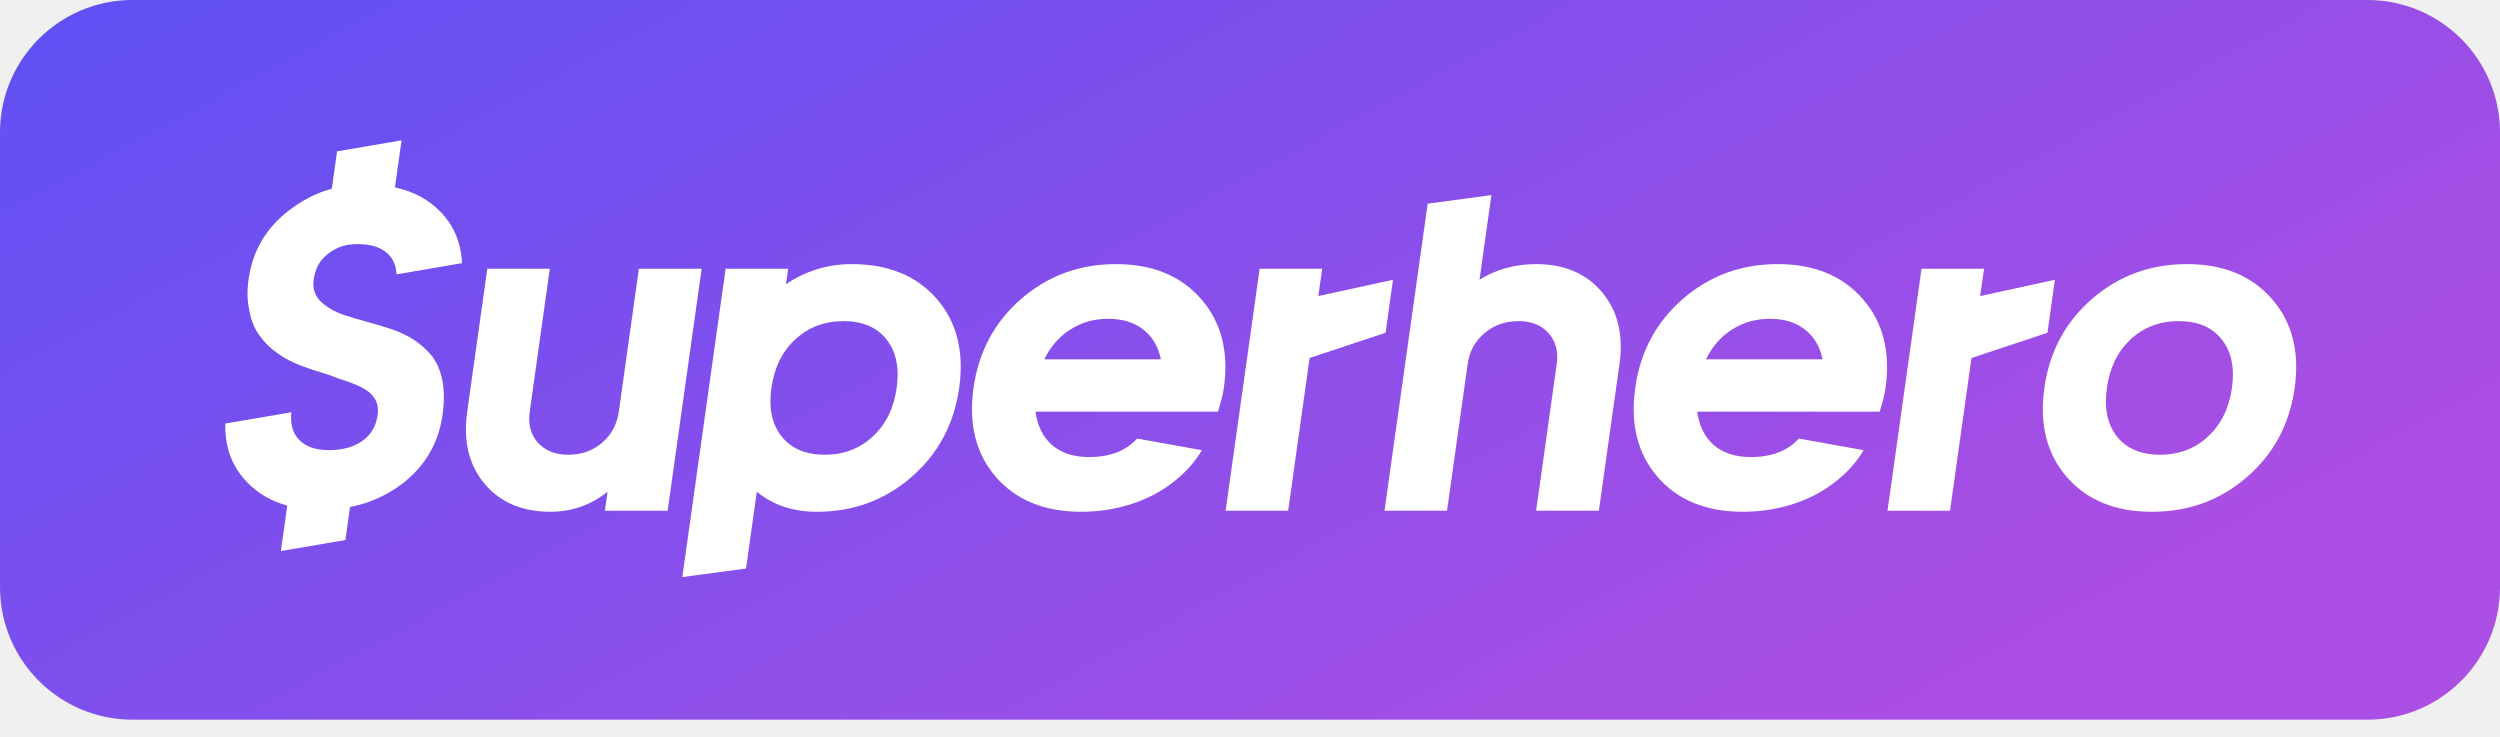
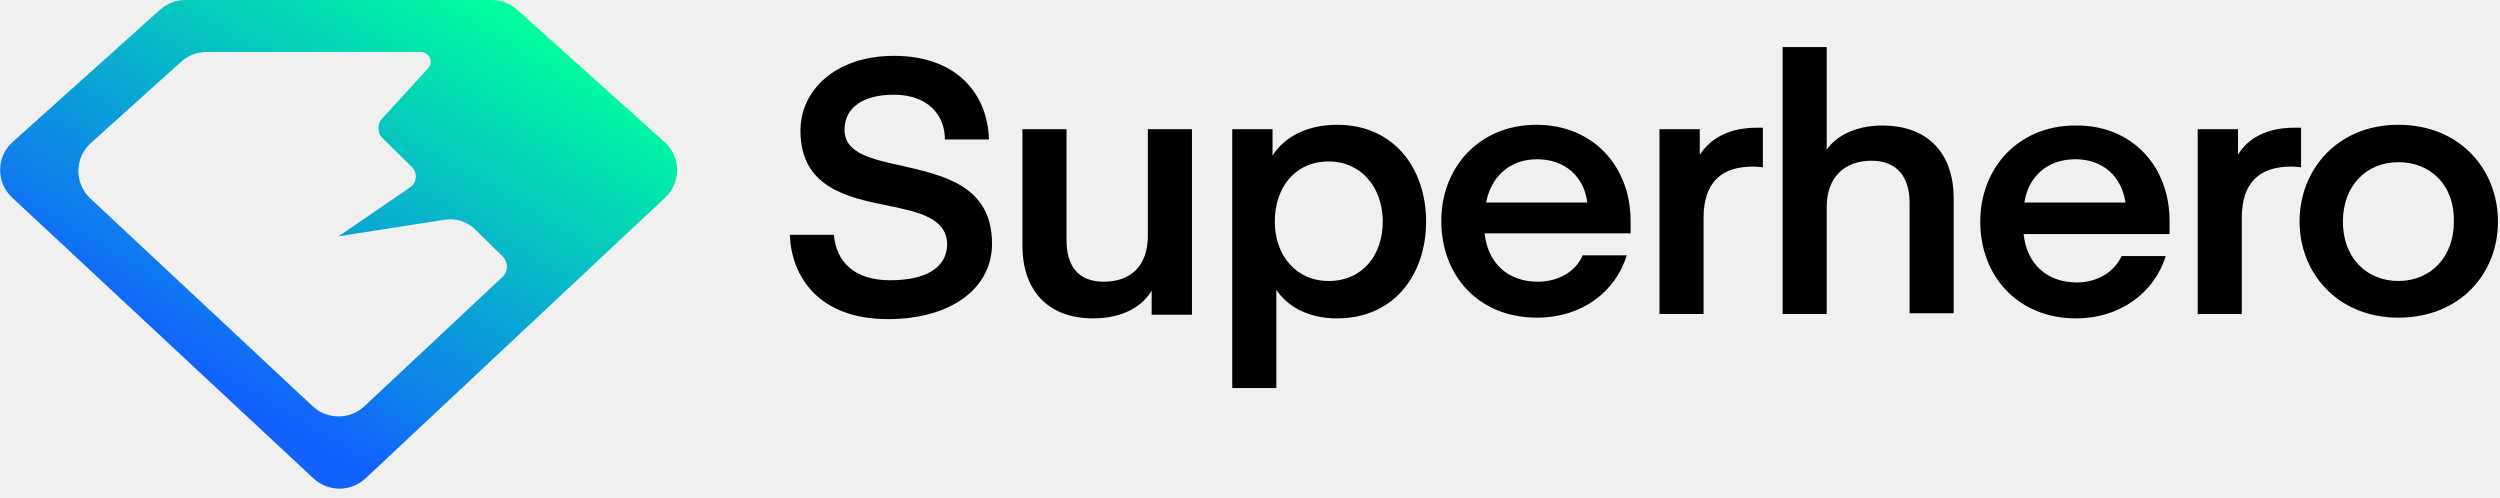
- <svg xmlns="http://www.w3.org/2000/svg" viewBox="0 0 112 33" fill="none">
-   <g clip-path="url(#clip0_29797_14015)">
-     <rect width="112" height="32.242" rx="5.939" fill="url(#paint0_linear_29797_14015)" />
-     <path d="M17.99 6.287L15.101 6.78L14.865 8.456C14.163 8.643 13.544 8.969 12.938 9.434C11.915 10.22 11.315 11.245 11.137 12.51C11.054 13.101 11.081 13.462 11.171 13.921C11.259 14.386 11.417 14.765 11.643 15.057C11.86 15.356 12.126 15.613 12.44 15.829C12.745 16.051 13.079 16.228 13.439 16.36C13.791 16.5 14.15 16.621 14.514 16.726C14.698 16.779 14.834 16.832 14.968 16.883C15.095 16.932 15.22 16.981 15.38 17.028C15.702 17.132 15.988 17.247 16.237 17.372C16.479 17.497 16.664 17.66 16.79 17.862C16.916 18.064 16.959 18.303 16.92 18.582C16.849 19.089 16.622 19.478 16.24 19.749C15.85 20.027 15.353 20.166 14.749 20.166C14.146 20.166 13.694 20.01 13.394 19.697C13.111 19.402 12.997 18.993 13.052 18.47L10.096 18.974C10.068 20.029 10.39 20.902 11.063 21.595C11.547 22.102 12.15 22.454 12.87 22.65L12.584 24.686L15.474 24.193L15.681 22.714C16.557 22.543 17.342 22.191 18.036 21.658C19.052 20.872 19.649 19.847 19.826 18.582C19.909 17.998 19.904 17.48 19.813 17.028C19.721 16.583 19.565 16.221 19.344 15.943C19.117 15.665 18.849 15.425 18.54 15.224C18.224 15.022 17.889 14.863 17.533 14.744C17.171 14.626 16.81 14.518 16.452 14.421C16.094 14.324 15.753 14.223 15.431 14.119C14.984 13.977 14.37 13.64 14.158 13.226C14.073 13.062 14.008 12.837 14.054 12.51C14.125 12.003 14.352 11.614 14.734 11.342C15.116 11.071 15.443 10.936 16.047 10.936C16.651 10.936 17.106 11.092 17.413 11.405C17.631 11.632 17.748 11.927 17.766 12.29L20.698 11.79C20.657 10.884 20.339 10.119 19.745 9.497C19.204 8.94 18.52 8.573 17.694 8.394L17.99 6.287Z" fill="white" />
-     <path d="M63.96 9.125L62.026 22.882H64.827L65.75 16.316C65.83 15.745 66.081 15.283 66.503 14.929C66.926 14.567 67.436 14.386 68.032 14.386C68.608 14.386 69.056 14.567 69.378 14.929C69.699 15.29 69.82 15.752 69.741 16.316L68.818 22.882H71.629L72.552 16.316C72.737 15.002 72.477 13.928 71.773 13.094C71.07 12.252 70.087 11.832 68.823 11.832C67.882 11.832 67.035 12.065 66.282 12.53L66.815 8.74L63.96 9.125Z" fill="white" />
-     <path fill-rule="evenodd" clip-rule="evenodd" d="M35.309 12.04H32.508L30.567 25.854L33.422 25.47L33.905 22.03C34.635 22.628 35.53 22.927 36.59 22.927C38.226 22.927 39.639 22.409 40.831 21.373C42.031 20.33 42.744 18.999 42.972 17.379C43.2 15.752 42.865 14.421 41.964 13.386C41.064 12.35 39.792 11.832 38.15 11.832C37.09 11.832 36.11 12.131 35.212 12.729L35.309 12.04ZM37.791 14.386C38.64 14.386 39.279 14.658 39.709 15.2C40.145 15.742 40.299 16.468 40.171 17.379C40.043 18.29 39.685 19.016 39.096 19.558C38.514 20.101 37.799 20.372 36.949 20.372C36.1 20.372 35.457 20.101 35.021 19.558C34.585 19.016 34.431 18.29 34.559 17.379C34.687 16.468 35.045 15.742 35.633 15.2C36.222 14.658 36.941 14.386 37.791 14.386Z" fill="white" />
-     <path d="M21.831 12.04L20.931 18.443C20.746 19.757 21.005 20.834 21.709 21.675C22.413 22.509 23.396 22.927 24.66 22.927C25.615 22.927 26.468 22.628 27.218 22.03L27.099 22.882H29.91L31.434 12.04H28.622L27.723 18.443C27.642 19.013 27.391 19.479 26.968 19.84C26.553 20.195 26.047 20.372 25.451 20.372C24.875 20.372 24.423 20.191 24.095 19.83C23.774 19.468 23.653 19.006 23.732 18.443L24.631 12.04H21.831Z" fill="white" />
-     <path d="M54.908 22.882L56.432 12.04H59.233L59.061 13.263L62.407 12.533L62.073 14.908L58.671 16.037L57.709 22.882H54.908Z" fill="white" />
-     <path d="M84.56 22.882L86.084 12.04H88.885L88.713 13.263L92.059 12.533L91.725 14.908L88.323 16.037L87.361 22.882H84.56Z" fill="white" />
-     <path fill-rule="evenodd" clip-rule="evenodd" d="M96.41 22.927C98.053 22.927 99.47 22.409 100.662 21.373C101.86 20.337 102.574 19.006 102.802 17.379C103.03 15.759 102.69 14.432 101.783 13.396C100.876 12.353 99.605 11.832 97.97 11.832C96.334 11.832 94.916 12.353 93.717 13.396C92.525 14.432 91.816 15.759 91.588 17.379C91.36 19.006 91.695 20.337 92.596 21.373C93.496 22.409 94.768 22.927 96.41 22.927ZM96.769 20.372C95.92 20.372 95.277 20.101 94.841 19.558C94.412 19.016 94.261 18.29 94.389 17.379C94.517 16.468 94.872 15.742 95.454 15.2C96.042 14.658 96.761 14.386 97.611 14.386C98.46 14.386 99.099 14.658 99.529 15.2C99.965 15.742 100.119 16.468 99.991 17.379C99.863 18.29 99.505 19.016 98.916 19.558C98.334 20.101 97.619 20.372 96.769 20.372Z" fill="white" />
-     <path fill-rule="evenodd" clip-rule="evenodd" d="M54.563 18.443C54.699 18.026 54.787 17.671 54.828 17.379C55.056 15.759 54.716 14.432 53.809 13.396C52.902 12.353 51.631 11.832 49.995 11.832C48.36 11.832 46.942 12.353 45.743 13.396C44.551 14.432 43.842 15.759 43.614 17.379C43.385 19.006 43.721 20.337 44.622 21.373C45.522 22.409 46.794 22.927 48.436 22.927C49.279 22.927 50.08 22.794 50.84 22.53C51.6 22.266 52.273 21.873 52.859 21.352C53.26 20.999 53.589 20.604 53.844 20.168L50.943 19.648C50.447 20.2 49.726 20.476 48.781 20.476C48.107 20.476 47.559 20.299 47.139 19.944C46.726 19.583 46.477 19.082 46.392 18.443H54.563ZM49.651 14.282C50.283 14.282 50.804 14.442 51.216 14.762C51.627 15.082 51.891 15.527 52.008 16.097H46.785C47.061 15.527 47.45 15.082 47.952 14.762C48.453 14.442 49.019 14.282 49.651 14.282Z" fill="white" />
-     <path fill-rule="evenodd" clip-rule="evenodd" d="M84.472 17.379C84.431 17.671 84.343 18.026 84.207 18.443H76.036C76.121 19.082 76.371 19.583 76.783 19.944C77.204 20.299 77.751 20.476 78.425 20.476C79.37 20.476 80.091 20.2 80.587 19.648L83.488 20.168C83.233 20.604 82.904 20.999 82.503 21.352C81.917 21.873 81.244 22.266 80.484 22.53C79.724 22.794 78.923 22.927 78.08 22.927C76.438 22.927 75.166 22.409 74.266 21.373C73.365 20.337 73.029 19.006 73.258 17.379C73.486 15.759 74.195 14.432 75.387 13.396C76.586 12.353 78.004 11.832 79.639 11.832C81.275 11.832 82.546 12.353 83.453 13.396C84.36 14.432 84.7 15.759 84.472 17.379ZM80.86 14.762C80.448 14.442 79.927 14.282 79.295 14.282C78.663 14.282 78.097 14.442 77.596 14.762C77.094 15.082 76.705 15.527 76.429 16.097H81.651C81.535 15.527 81.271 15.082 80.86 14.762Z" fill="white" />
+ <svg xmlns="http://www.w3.org/2000/svg" width="694" height="138" viewBox="0 0 694 138" fill="none">
+   <path fill-rule="evenodd" clip-rule="evenodd" d="M507.097 13.062H494.856V87.161H507.097V57.44C507.097 49.297 511.949 44.615 519.546 44.615C526.722 44.615 530.098 49.297 530.098 56.219V86.958H542.337V54.997C542.337 42.986 535.585 34.844 522.501 34.844C514.694 34.844 509.417 38.101 507.097 41.561V13.062ZM247.108 77.797C237.189 77.797 232.124 72.708 231.491 65.176H219.252C219.673 76.576 227.06 88.586 246.474 88.586C263.778 88.586 275.385 80.24 275.385 67.618C275.385 51.536 261.879 48.687 250.484 46.04C242.043 44.208 234.446 42.579 234.446 36.065C234.446 29.754 239.721 26.294 248.163 26.294C257.448 26.294 262.302 31.79 262.302 38.711H274.541C274.12 25.683 265.256 15.504 248.163 15.504C231.914 15.504 222.206 25.072 222.206 36.269C222.206 51.944 235.078 54.794 246.264 57.033C255.126 58.865 262.934 60.494 262.934 68.026C262.723 74.336 257.025 77.797 247.108 77.797ZM318.646 65.379C318.646 73.726 314.004 78.204 306.407 78.204C299.02 78.204 296.067 73.522 296.067 66.601V35.861H283.826V68.229C283.826 80.24 290.579 88.383 303.452 88.383C312.105 88.383 317.38 84.719 319.702 80.647V87.365H330.886V35.861H318.646V65.379ZM371.193 88.383C362.963 88.383 357.265 84.922 354.311 80.444V107.722H342.071V35.861H353.255V43.19C356.631 37.897 362.963 34.64 371.193 34.64C387.02 34.64 395.884 46.854 395.884 61.511C395.884 76.168 387.02 88.383 371.193 88.383ZM368.872 44.819C359.586 44.819 353.888 51.944 353.888 61.511C353.888 70.672 359.586 78.001 368.872 78.001C378.157 78.001 383.855 70.876 383.855 61.511C383.855 52.147 377.946 44.819 368.872 44.819ZM487.682 35.454C488.103 35.454 489.37 35.454 489.37 35.454V46.447C489.37 46.447 487.893 46.244 486.626 46.244C477.974 46.244 472.909 50.519 472.909 60.494V87.161H460.67V35.861H471.854V42.986C473.964 39.729 478.397 35.454 487.682 35.454ZM452.65 64.972C452.65 64.972 452.65 63.14 452.65 61.308C452.65 46.244 442.31 34.64 426.482 34.64C410.655 34.64 400.104 46.447 400.104 61.308C400.104 76.576 410.444 88.179 426.693 88.179C439.144 88.179 448.43 81.054 451.595 70.876H439.355C437.456 75.354 432.602 78.204 426.905 78.204C418.464 78.204 412.977 72.911 412.132 64.769H452.65V64.972ZM426.693 44.208C434.502 44.208 439.778 49.094 440.622 56.219H412.555C413.821 49.297 418.885 44.208 426.693 44.208ZM602.27 61.308C602.27 63.14 602.27 64.972 602.27 64.972H561.752C562.596 73.115 568.084 78.408 576.525 78.408C582.223 78.408 586.865 75.558 588.976 71.079H601.215C598.049 81.258 588.553 88.383 576.314 88.383C560.276 88.383 549.724 76.779 549.724 61.511C549.724 46.651 560.276 34.844 576.102 34.844C591.93 34.64 602.27 46.244 602.27 61.308ZM590.031 56.219C588.976 49.094 583.911 44.208 576.102 44.208C568.295 44.208 563.019 49.094 561.964 56.219H590.031ZM638.567 35.454C638.567 35.454 637.302 35.454 636.879 35.454C627.594 35.454 623.162 39.729 621.263 42.986V35.861H610.079V87.161H622.318V60.494C622.318 50.519 627.383 46.244 636.035 46.244C637.302 46.244 638.779 46.447 638.779 46.447V35.454H638.567ZM693.435 61.511C693.435 75.965 682.884 88.179 665.791 88.179C648.909 88.179 638.356 75.761 638.356 61.511C638.356 47.058 648.909 34.64 665.791 34.64C682.884 34.64 693.435 47.058 693.435 61.511ZM665.791 45.022C656.927 45.022 650.385 51.536 650.385 61.511C650.385 71.486 656.927 78.001 665.791 78.001C674.654 78.001 681.196 71.486 681.196 61.511C681.406 51.536 674.864 45.022 665.791 45.022Z" fill="black" />
+   <mask id="mask0_152_1660" style="mask-type:luminance" maskUnits="userSpaceOnUse" x="0" y="0" width="189" height="138">
+     <path d="M0 0H188.229V137.344H0V0Z" fill="white" />
+   </mask>
+   <g mask="url(#mask0_152_1660)">
+     <mask id="mask1_152_1660" style="mask-type:luminance" maskUnits="userSpaceOnUse" x="0" y="0" width="188" height="136">
+       <path fill-rule="evenodd" clip-rule="evenodd" d="M3.358 54.833C-1.129 50.641 -1.07 43.533 3.502 39.426L44.424 2.704C46.359 0.963 48.869 0 51.48 0H136.501C139.105 0 141.623 0.963 143.558 2.704L184.497 39.451C189.061 43.55 189.137 50.641 184.666 54.833L101.47 132.797C97.422 136.591 91.101 136.6 87.044 132.822L3.358 54.833ZM50.272 17.148C52.207 15.407 54.734 14.435 57.346 14.435H116.801C119.176 14.435 120.418 17.241 118.821 18.982L106.076 32.91C104.623 34.499 104.716 36.95 106.271 38.428L114.359 46.398C115.99 48.012 115.753 50.7 113.86 51.993L93.991 65.591L123.512 60.985C126.58 60.512 129.69 61.509 131.895 63.673L139.519 71.169C141.141 72.741 141.124 75.344 139.476 76.891L101.2 112.742C97.152 116.536 90.822 116.545 86.765 112.75L25.07 55.086C20.591 50.903 20.658 43.812 25.214 39.705L50.272 17.148Z" fill="white" />
+     </mask>
+     <g mask="url(#mask1_152_1660)">
+       <path d="M-1.133 0V136.6H189.133V0H-1.133Z" fill="url(#paint0_linear_152_1660)" />
+     </g>
  </g>
  <defs>
-     <linearGradient id="paint0_linear_29797_14015" x1="0" y1="0" x2="32.343" y2="60.355" gradientUnits="userSpaceOnUse">
-       <stop stop-color="#5E50F4" />
-       <stop offset="1" stop-color="#AB4EE3" />
+     <linearGradient id="paint0_linear_152_1660" x1="172.368" y1="-9.935" x2="62.989" y2="174.61" gradientUnits="userSpaceOnUse">
+       <stop stop-color="#00FF9D" />
+       <stop offset="0.125" stop-color="#00FF9D" />
+       <stop offset="0.129" stop-color="#00FE9E" />
+       <stop offset="0.133" stop-color="#00FD9E" />
+       <stop offset="0.137" stop-color="#00FC9F" />
+       <stop offset="0.141" stop-color="#00FBA0" />
+       <stop offset="0.145" stop-color="#01FAA0" />
+       <stop offset="0.148" stop-color="#01F9A1" />
+       <stop offset="0.152" stop-color="#01F8A1" />
+       <stop offset="0.156" stop-color="#01F7A2" />
+       <stop offset="0.16" stop-color="#01F6A3" />
+       <stop offset="0.164" stop-color="#01F5A3" />
+       <stop offset="0.168" stop-color="#01F4A4" />
+       <stop offset="0.172" stop-color="#01F3A5" />
+       <stop offset="0.176" stop-color="#01F2A5" />
+       <stop offset="0.18" stop-color="#02F1A6" />
+       <stop offset="0.184" stop-color="#02F0A6" />
+       <stop offset="0.188" stop-color="#02EFA7" />
+       <stop offset="0.191" stop-color="#02EEA8" />
+       <stop offset="0.195" stop-color="#02EDA8" />
+       <stop offset="0.199" stop-color="#02ECA9" />
+       <stop offset="0.203" stop-color="#02EBA9" />
+       <stop offset="0.207" stop-color="#02EAAA" />
+       <stop offset="0.211" stop-color="#02E9AB" />
+       <stop offset="0.215" stop-color="#03E8AB" />
+       <stop offset="0.219" stop-color="#03E7AC" />
+       <stop offset="0.223" stop-color="#03E6AD" />
+       <stop offset="0.227" stop-color="#03E5AD" />
+       <stop offset="0.23" stop-color="#03E4AE" />
+       <stop offset="0.234" stop-color="#03E3AE" />
+       <stop offset="0.238" stop-color="#03E2AF" />
+       <stop offset="0.242" stop-color="#03E1B0" />
+       <stop offset="0.246" stop-color="#03E0B0" />
+       <stop offset="0.25" stop-color="#03DFB1" />
+       <stop offset="0.254" stop-color="#04DEB2" />
+       <stop offset="0.258" stop-color="#04DDB2" />
+       <stop offset="0.262" stop-color="#04DCB3" />
+       <stop offset="0.266" stop-color="#04DBB3" />
+       <stop offset="0.27" stop-color="#04DAB4" />
+       <stop offset="0.273" stop-color="#04D9B5" />
+       <stop offset="0.277" stop-color="#04D8B5" />
+       <stop offset="0.281" stop-color="#04D7B6" />
+       <stop offset="0.285" stop-color="#04D6B6" />
+       <stop offset="0.289" stop-color="#05D5B7" />
+       <stop offset="0.293" stop-color="#05D4B8" />
+       <stop offset="0.297" stop-color="#05D3B8" />
+       <stop offset="0.301" stop-color="#05D1B9" />
+       <stop offset="0.305" stop-color="#05D0BA" />
+       <stop offset="0.309" stop-color="#05CFBA" />
+       <stop offset="0.312" stop-color="#05CEBB" />
+       <stop offset="0.316" stop-color="#05CDBB" />
+       <stop offset="0.32" stop-color="#05CCBC" />
+       <stop offset="0.324" stop-color="#06CBBD" />
+       <stop offset="0.328" stop-color="#06CABD" />
+       <stop offset="0.332" stop-color="#06C9BE" />
+       <stop offset="0.336" stop-color="#06C8BF" />
+       <stop offset="0.34" stop-color="#06C7BF" />
+       <stop offset="0.344" stop-color="#06C6C0" />
+       <stop offset="0.348" stop-color="#06C5C0" />
+       <stop offset="0.352" stop-color="#06C4C1" />
+       <stop offset="0.355" stop-color="#06C3C2" />
+       <stop offset="0.359" stop-color="#07C2C2" />
+       <stop offset="0.363" stop-color="#07C1C3" />
+       <stop offset="0.367" stop-color="#07C0C4" />
+       <stop offset="0.371" stop-color="#07BFC4" />
+       <stop offset="0.375" stop-color="#07BEC5" />
+       <stop offset="0.379" stop-color="#07BDC5" />
+       <stop offset="0.383" stop-color="#07BCC6" />
+       <stop offset="0.387" stop-color="#07BBC7" />
+       <stop offset="0.391" stop-color="#07BAC7" />
+       <stop offset="0.395" stop-color="#08B9C8" />
+       <stop offset="0.398" stop-color="#08B8C8" />
+       <stop offset="0.402" stop-color="#08B7C9" />
+       <stop offset="0.406" stop-color="#08B6CA" />
+       <stop offset="0.41" stop-color="#08B5CA" />
+       <stop offset="0.414" stop-color="#08B4CB" />
+       <stop offset="0.418" stop-color="#08B3CC" />
+       <stop offset="0.422" stop-color="#08B2CC" />
+       <stop offset="0.426" stop-color="#08B1CD" />
+       <stop offset="0.43" stop-color="#09B0CD" />
+       <stop offset="0.434" stop-color="#09AFCE" />
+       <stop offset="0.438" stop-color="#09AECF" />
+       <stop offset="0.441" stop-color="#09ADCF" />
+       <stop offset="0.445" stop-color="#09ACD0" />
+       <stop offset="0.449" stop-color="#09ABD1" />
+       <stop offset="0.453" stop-color="#09AAD1" />
+       <stop offset="0.457" stop-color="#09A9D2" />
+       <stop offset="0.461" stop-color="#09A8D2" />
+       <stop offset="0.465" stop-color="#0AA7D3" />
+       <stop offset="0.469" stop-color="#0AA6D4" />
+       <stop offset="0.473" stop-color="#0AA5D4" />
+       <stop offset="0.477" stop-color="#0AA4D5" />
+       <stop offset="0.48" stop-color="#0AA3D5" />
+       <stop offset="0.484" stop-color="#0AA2D6" />
+       <stop offset="0.488" stop-color="#0AA1D7" />
+       <stop offset="0.492" stop-color="#0AA0D7" />
+       <stop offset="0.496" stop-color="#0A9FD8" />
+       <stop offset="0.5" stop-color="#0A9ED9" />
+       <stop offset="0.504" stop-color="#0B9DD9" />
+       <stop offset="0.508" stop-color="#0B9CDA" />
+       <stop offset="0.512" stop-color="#0B9BDA" />
+       <stop offset="0.516" stop-color="#0B9ADB" />
+       <stop offset="0.52" stop-color="#0B99DC" />
+       <stop offset="0.523" stop-color="#0B98DC" />
+       <stop offset="0.527" stop-color="#0B97DD" />
+       <stop offset="0.531" stop-color="#0B96DE" />
+       <stop offset="0.535" stop-color="#0B95DE" />
+       <stop offset="0.539" stop-color="#0C94DF" />
+       <stop offset="0.543" stop-color="#0C93DF" />
+       <stop offset="0.547" stop-color="#0C92E0" />
+       <stop offset="0.551" stop-color="#0C91E1" />
+       <stop offset="0.555" stop-color="#0C90E1" />
+       <stop offset="0.559" stop-color="#0C8FE2" />
+       <stop offset="0.562" stop-color="#0C8EE2" />
+       <stop offset="0.566" stop-color="#0C8DE3" />
+       <stop offset="0.57" stop-color="#0C8CE4" />
+       <stop offset="0.574" stop-color="#0D8BE4" />
+       <stop offset="0.578" stop-color="#0D8AE5" />
+       <stop offset="0.582" stop-color="#0D89E6" />
+       <stop offset="0.586" stop-color="#0D88E6" />
+       <stop offset="0.59" stop-color="#0D87E7" />
+       <stop offset="0.594" stop-color="#0D86E7" />
+       <stop offset="0.598" stop-color="#0D85E8" />
+       <stop offset="0.602" stop-color="#0D84E9" />
+       <stop offset="0.605" stop-color="#0D83E9" />
+       <stop offset="0.609" stop-color="#0E82EA" />
+       <stop offset="0.613" stop-color="#0E81EB" />
+       <stop offset="0.617" stop-color="#0E80EB" />
+       <stop offset="0.621" stop-color="#0E7FEC" />
+       <stop offset="0.625" stop-color="#0E7EEC" />
+       <stop offset="0.629" stop-color="#0E7DED" />
+       <stop offset="0.633" stop-color="#0E7CEE" />
+       <stop offset="0.637" stop-color="#0E7BEE" />
+       <stop offset="0.641" stop-color="#0E7AEF" />
+       <stop offset="0.645" stop-color="#0F79F0" />
+       <stop offset="0.648" stop-color="#0F77F0" />
+       <stop offset="0.652" stop-color="#0F76F1" />
+       <stop offset="0.656" stop-color="#0F75F1" />
+       <stop offset="0.66" stop-color="#0F74F2" />
+       <stop offset="0.664" stop-color="#0F73F3" />
+       <stop offset="0.668" stop-color="#0F72F3" />
+       <stop offset="0.672" stop-color="#0F71F4" />
+       <stop offset="0.676" stop-color="#0F70F4" />
+       <stop offset="0.68" stop-color="#106FF5" />
+       <stop offset="0.684" stop-color="#106EF6" />
+       <stop offset="0.688" stop-color="#106DF6" />
+       <stop offset="0.691" stop-color="#106CF7" />
+       <stop offset="0.695" stop-color="#106BF8" />
+       <stop offset="0.699" stop-color="#106AF8" />
+       <stop offset="0.703" stop-color="#1069F9" />
+       <stop offset="0.707" stop-color="#1068F9" />
+       <stop offset="0.711" stop-color="#1067FA" />
+       <stop offset="0.715" stop-color="#1066FB" />
+       <stop offset="0.719" stop-color="#1165FB" />
+       <stop offset="0.723" stop-color="#1164FC" />
+       <stop offset="0.727" stop-color="#1163FD" />
+       <stop offset="0.73" stop-color="#1162FD" />
+       <stop offset="0.734" stop-color="#1161FE" />
+       <stop offset="0.75" stop-color="#1161FE" />
+       <stop offset="1" stop-color="#1161FE" />
    </linearGradient>
-     <clipPath id="clip0_29797_14015">
-       <rect width="112" height="32.242" rx="5.939" fill="white" />
-     </clipPath>
  </defs>
</svg>
